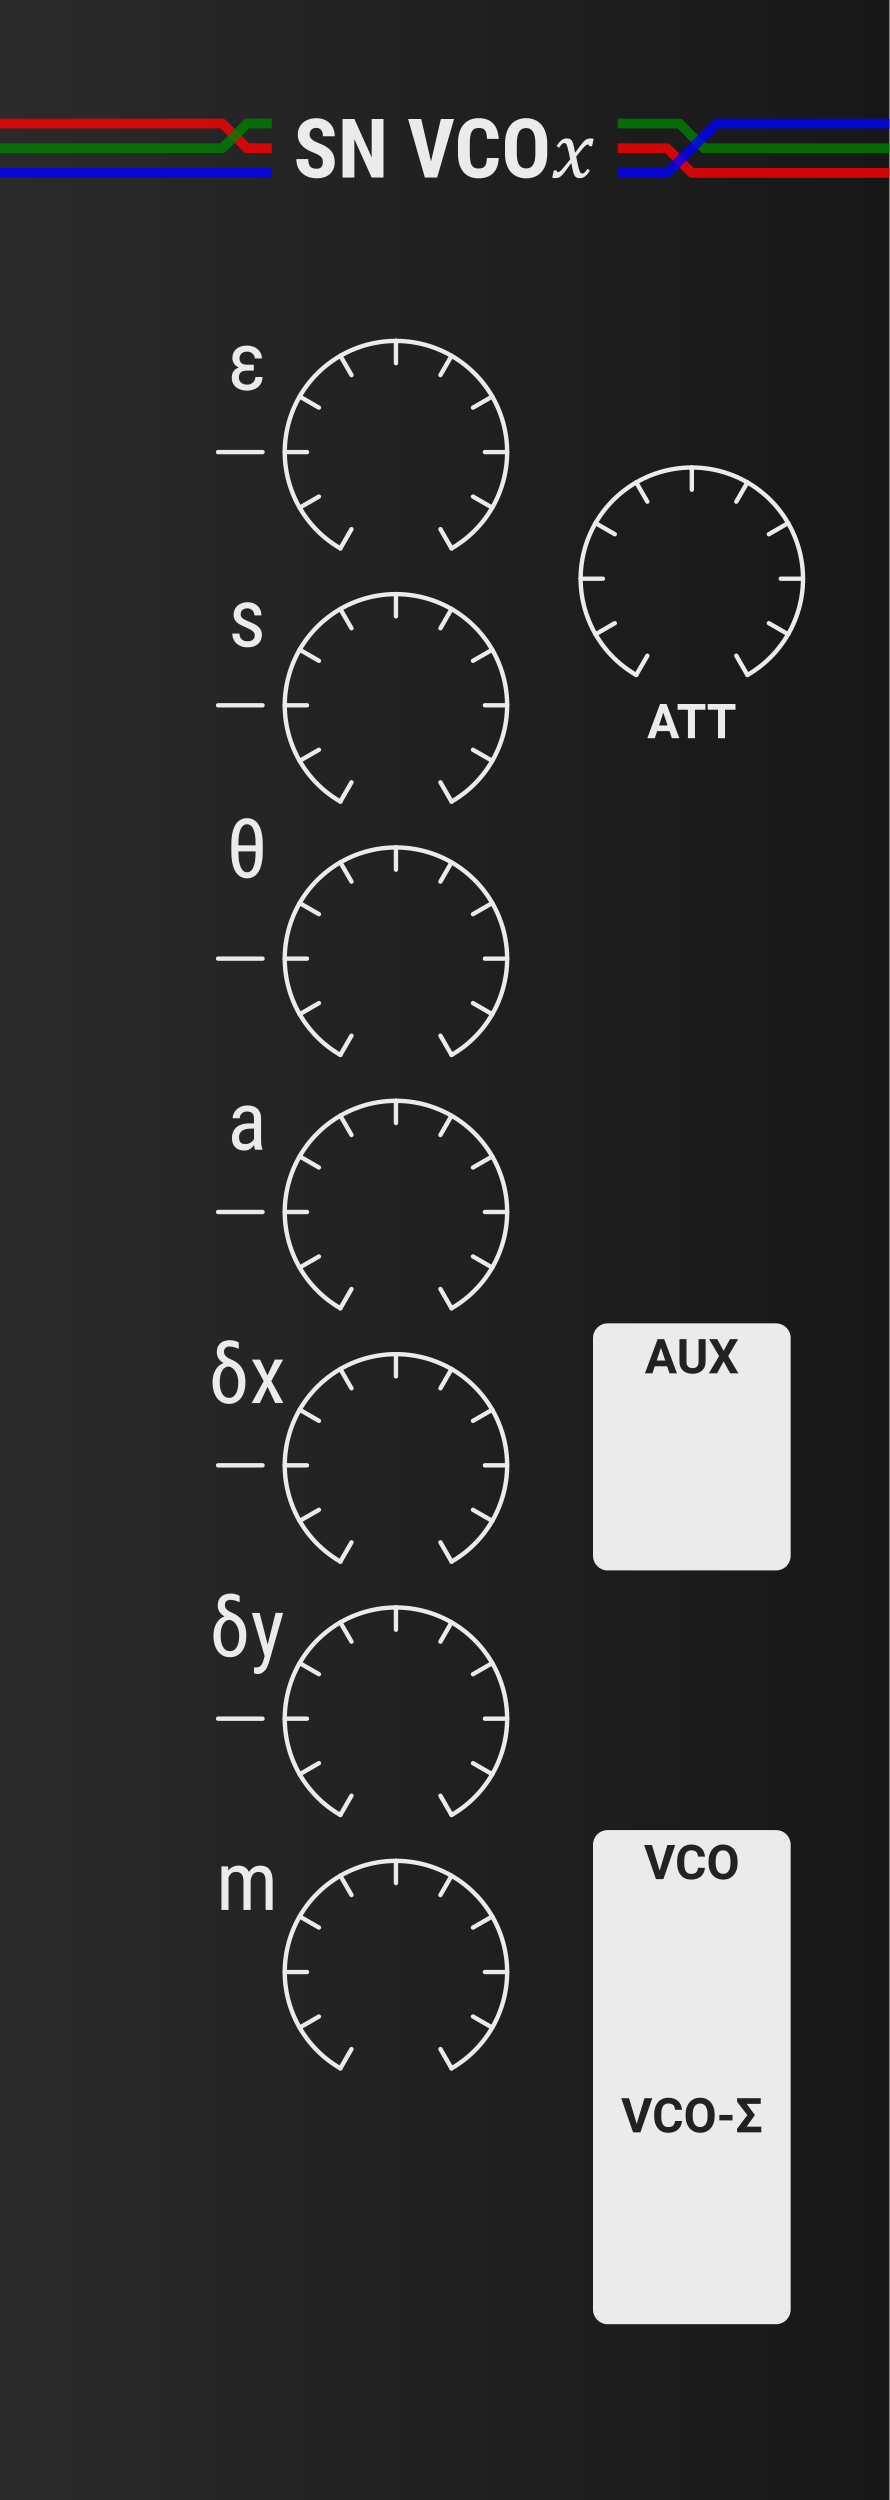
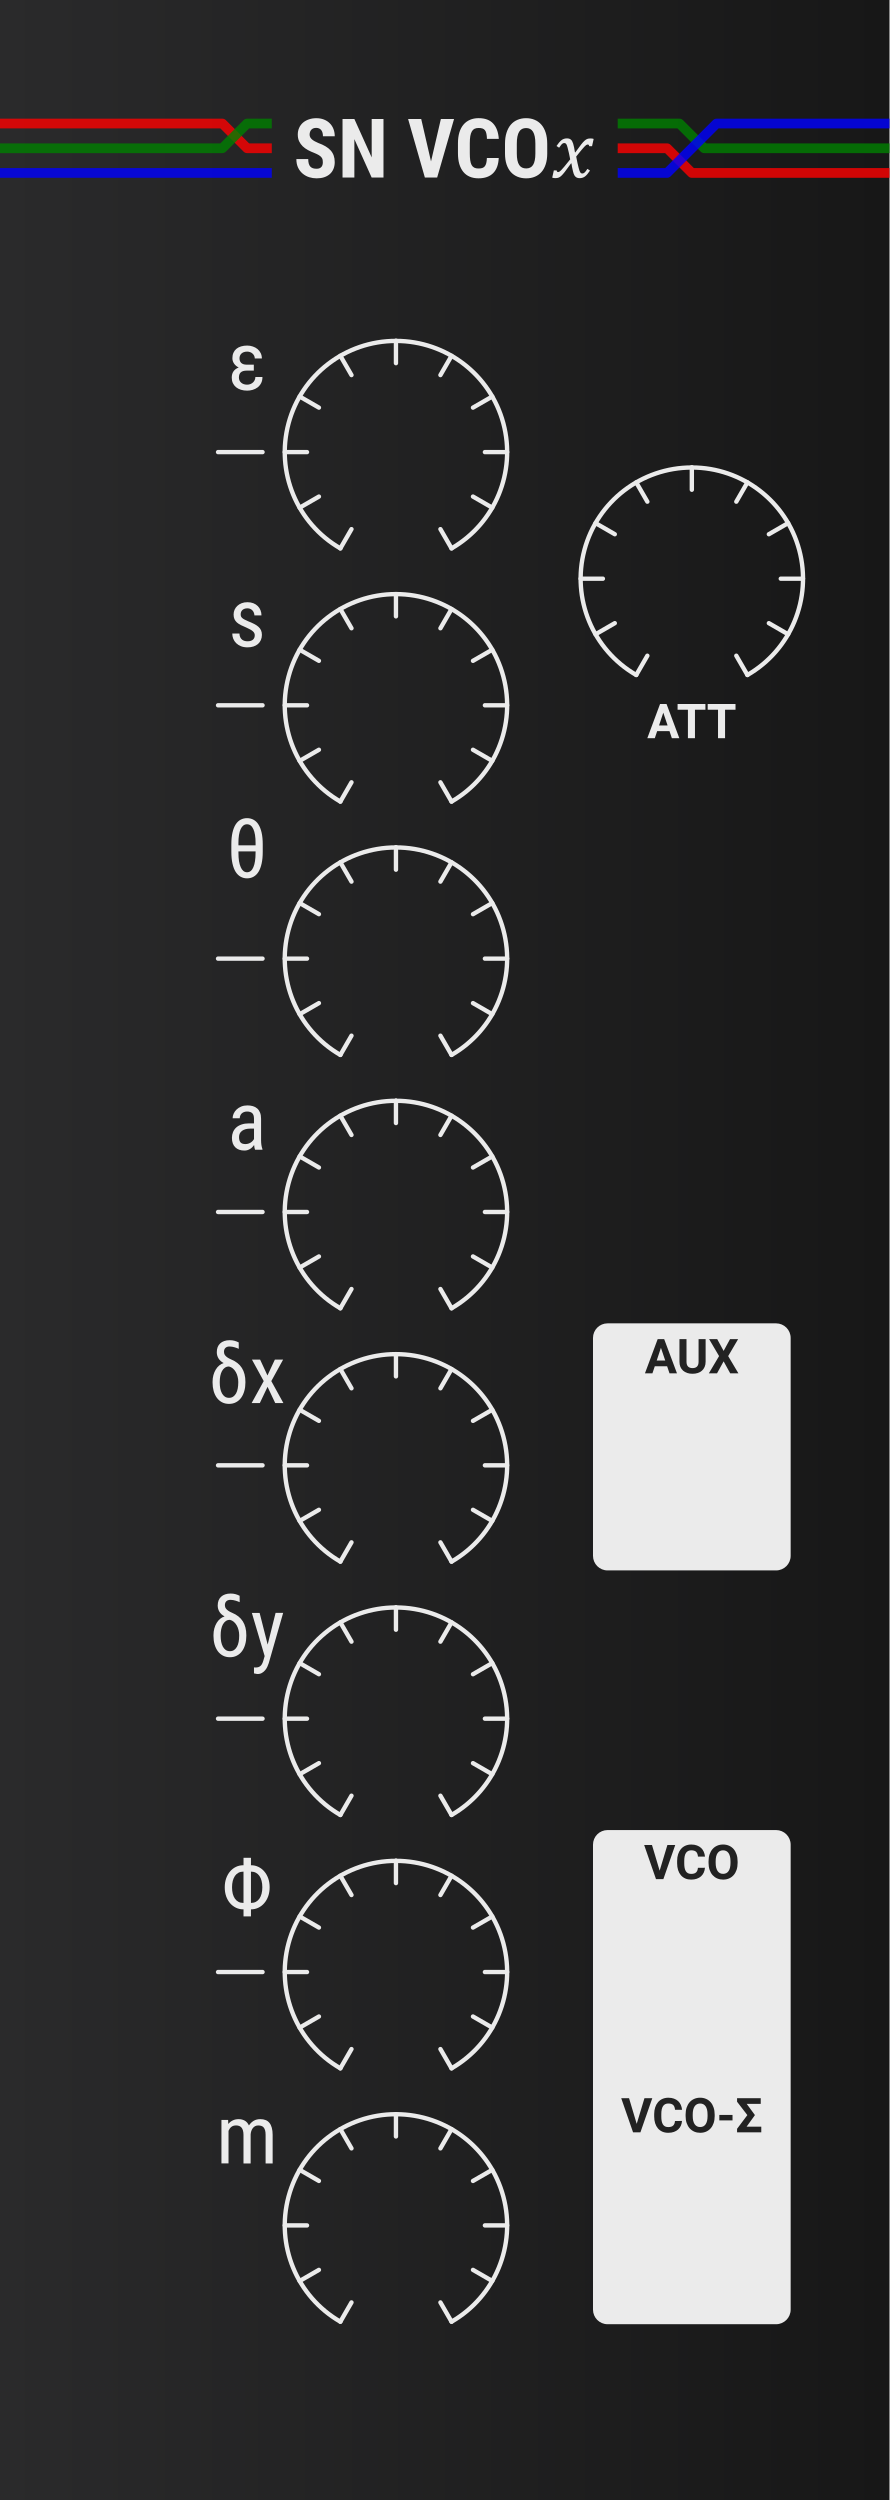
<svg xmlns="http://www.w3.org/2000/svg" version="1.1" width="45.72mm" height="128.5mm" viewBox="0 0 45.72 128.5">
  <defs>
    <linearGradient id="background">
      <stop offset="0%" stop-color="#2a2a2b" />
      <stop offset="100%" stop-color="#171717" />
    </linearGradient>
  </defs>
  <g />
  <g>
    <rect x="0" y="0" width="45.72" height="128.5" fill="url(#background)" />
  </g>
  <g transform="translate(22.86,7.62)">
    <path fill="#ebebeb" stroke="none" d="m -6.268,0.715 q 0,-0.079 -0.014,-0.141 Q -6.297,0.513 -6.345,0.459 -6.39,0.403 -6.477,0.351 -6.562,0.3 -6.704,0.242 -6.874,0.178 -7.029,0.095 -7.182,0.012 -7.3,-0.099 q -0.116,-0.114 -0.186,-0.26 -0.068,-0.149 -0.068,-0.345 0,-0.188 0.07,-0.343 0.07,-0.157 0.196,-0.267 0.128,-0.11 0.302,-0.169 0.176,-0.062 0.387,-0.062 0.217,0 0.391,0.07 0.176,0.068 0.298,0.192 0.124,0.122 0.19,0.294 0.066,0.169 0.066,0.374 h -0.606 q 0,-0.095 -0.021,-0.174 -0.019,-0.081 -0.062,-0.136 -0.041,-0.058 -0.107,-0.089 -0.066,-0.033 -0.159,-0.033 -0.087,0 -0.151,0.027 -0.062,0.027 -0.103,0.074 -0.041,0.045 -0.062,0.11 -0.021,0.064 -0.021,0.136 0,0.074 0.031,0.134 0.033,0.06 0.091,0.112 0.06,0.052 0.143,0.097 0.085,0.045 0.186,0.089 0.211,0.076 0.368,0.169 0.157,0.093 0.263,0.211 0.105,0.118 0.157,0.267 0.052,0.147 0.052,0.333 0,0.198 -0.066,0.353 -0.064,0.155 -0.186,0.263 -0.12,0.105 -0.291,0.163 -0.172,0.056 -0.387,0.056 -0.194,0 -0.382,-0.058 -0.186,-0.06 -0.333,-0.182 -0.147,-0.122 -0.238,-0.308 -0.089,-0.186 -0.089,-0.442 h 0.61 q 0,0.136 0.027,0.232 0.027,0.095 0.081,0.155 0.056,0.058 0.136,0.085 0.081,0.025 0.188,0.025 0.087,0 0.147,-0.025 0.062,-0.027 0.099,-0.07 0.039,-0.045 0.056,-0.107 0.017,-0.062 0.017,-0.134 z M -3.149,1.505 H -3.757 L -4.646,-0.469 V 1.505 h -0.608 v -3.01 h 0.608 l 0.891,1.976 V -1.505 h 0.606 z M -0.706,0.678 -0.199,-1.505 H 0.479 L -0.39,1.505 H -1.022 L -1.884,-1.505 h 0.674 z M 2.775,0.502 Q 2.752,1.017 2.486,1.282 2.219,1.546 1.733,1.546 q -0.25,0 -0.446,-0.083 Q 1.09,1.381 0.956,1.217 0.822,1.054 0.749,0.814 0.679,0.573 0.679,0.258 v -0.513 q 0,-0.314 0.072,-0.556 0.074,-0.242 0.213,-0.405 0.138,-0.163 0.335,-0.246 0.196,-0.085 0.442,-0.085 0.492,0 0.746,0.275 0.256,0.275 0.291,0.79 H 2.169 Q 2.165,-0.643 2.14,-0.75 2.118,-0.86 2.068,-0.924 2.018,-0.988 1.938,-1.015 1.859,-1.042 1.741,-1.042 q -0.122,0 -0.209,0.041 -0.085,0.041 -0.138,0.134 -0.054,0.091 -0.081,0.242 -0.025,0.149 -0.025,0.366 v 0.517 q 0,0.211 0.021,0.36 0.021,0.149 0.072,0.244 0.052,0.093 0.136,0.136 0.085,0.043 0.215,0.043 0.112,0 0.19,-0.023 0.081,-0.025 0.132,-0.085 0.052,-0.06 0.079,-0.165 0.027,-0.105 0.033,-0.267 z m 2.493,-0.232 q 0,0.316 -0.079,0.556 Q 5.111,1.067 4.968,1.226 4.828,1.385 4.627,1.466 q -0.198,0.081 -0.44,0.081 -0.242,0 -0.442,-0.081 Q 3.544,1.385 3.399,1.226 3.257,1.067 3.176,0.827 3.097,0.587 3.097,0.271 V -0.229 q 0,-0.325 0.079,-0.571 0.079,-0.248 0.221,-0.413 0.143,-0.165 0.343,-0.248 0.201,-0.085 0.442,-0.085 0.242,0 0.44,0.085 0.201,0.083 0.343,0.248 0.145,0.165 0.223,0.413 0.079,0.246 0.079,0.571 z M 4.658,-0.234 q 0,-0.215 -0.031,-0.366 -0.031,-0.153 -0.091,-0.25 -0.06,-0.097 -0.149,-0.143 -0.089,-0.045 -0.205,-0.045 -0.118,0 -0.207,0.045 -0.089,0.045 -0.149,0.143 -0.06,0.097 -0.091,0.25 -0.031,0.151 -0.031,0.366 v 0.504 q 0,0.205 0.031,0.351 0.031,0.145 0.091,0.238 0.062,0.093 0.151,0.136 0.091,0.043 0.209,0.043 0.116,0 0.203,-0.043 0.089,-0.043 0.149,-0.136 0.06,-0.093 0.089,-0.238 Q 4.658,0.475 4.658,0.271 Z M 6.448,0.571 Q 6.417,0.407 6.384,0.256 6.351,0.105 6.316,-0.025 q -0.035,-0.13 -0.058,-0.169 -0.023,-0.041 -0.05,-0.056 -0.025,-0.017 -0.064,-0.017 -0.043,0 -0.079,0.021 -0.035,0.019 -0.076,0.068 -0.041,0.048 -0.11,0.151 L 5.745,-0.116 q 0.13,-0.196 0.25,-0.294 0.12,-0.097 0.283,-0.097 0.064,0 0.112,0.014 0.05,0.014 0.087,0.045 0.037,0.029 0.066,0.076 0.029,0.048 0.056,0.13 0.027,0.081 0.05,0.203 0.025,0.12 0.043,0.25 h 0.021 q 0.198,-0.279 0.3,-0.407 0.103,-0.13 0.174,-0.192 0.07,-0.064 0.134,-0.089 0.066,-0.027 0.174,-0.027 0.097,0 0.159,0.025 l -0.083,0.374 H 7.426 q -0.012,-0.087 -0.072,-0.087 -0.019,0 -0.039,0.006 -0.021,0.006 -0.052,0.027 -0.029,0.021 -0.087,0.081 -0.058,0.06 -0.13,0.147 -0.072,0.087 -0.149,0.182 L 6.756,0.428 q 0.037,0.198 0.07,0.343 0.033,0.145 0.058,0.242 0.027,0.095 0.045,0.151 0.021,0.056 0.043,0.085 0.023,0.027 0.045,0.039 0.025,0.01 0.056,0.01 0.056,0 0.107,-0.043 0.054,-0.043 0.153,-0.196 l 0.134,0.089 Q 7.325,1.362 7.207,1.451 q -0.116,0.087 -0.277,0.087 -0.089,0 -0.151,-0.033 Q 6.717,1.474 6.671,1.404 6.626,1.333 6.591,1.184 6.527,0.92 6.512,0.779 H 6.492 Q 6.272,1.087 6.165,1.222 6.06,1.356 5.989,1.42 q -0.068,0.064 -0.134,0.089 -0.064,0.027 -0.172,0.027 -0.097,0 -0.159,-0.025 L 5.607,1.137 h 0.145 q 0.012,0.087 0.072,0.087 0.029,0 0.06,-0.014 Q 5.917,1.193 5.977,1.135 6.037,1.075 6.142,0.949 6.248,0.823 6.448,0.571 Z" />
  </g>
  <g fill="none" stroke="#ebebeb" stroke-linecap="round" stroke-linejoin="round" stroke-width="1">
    <g transform="translate(20.352,23.238) scale(0.225,0.225)">
      <line x1="-10.160" y1="17.598" x2="-12.700" y2="21.997" />
      <line x1="-17.598" y1="10.160" x2="-21.997" y2="12.700" />
      <line x1="-20.32" y1="0.000" x2="-25.4" y2="0.000" />
      <line x1="-17.598" y1="-10.16" x2="-21.997" y2="-12.7" />
      <line x1="-10.16" y1="-17.598" x2="-12.7" y2="-21.997" />
      <line x1="0.000" y1="-20.32" x2="0.000" y2="-25.4" />
      <line x1="10.160" y1="-17.598" x2="12.7" y2="-21.997" />
      <line x1="17.598" y1="-10.160" x2="21.997" y2="-12.7" />
      <line x1="20.32" y1="0.000" x2="25.4" y2="0.000" />
      <line x1="17.598" y1="10.16" x2="21.997" y2="12.7" />
      <line x1="10.16" y1="17.598" x2="12.7" y2="21.997" />
      <g>
        <path d="M0.000,-25.4 a25.4,25.4,0,0,0,-12.7,47.397" />
        <path d="M0.000,-25.4 a25.4,25.4,0,0,1,12.7,47.397" />
        <circle cx="0.000" cy="0.000" r="25.4" opacity="0.5" stroke="none" />
      </g>
      <line x1="-30.48" y1="0.000" x2="-40.64" y2="0.000" />
    </g>
    <g transform="translate(20.352,36.252) scale(0.225,0.225)">
      <line x1="-10.160" y1="17.598" x2="-12.700" y2="21.997" />
      <line x1="-17.598" y1="10.160" x2="-21.997" y2="12.700" />
      <line x1="-20.32" y1="0.000" x2="-25.4" y2="0.000" />
      <line x1="-17.598" y1="-10.16" x2="-21.997" y2="-12.7" />
      <line x1="-10.16" y1="-17.598" x2="-12.7" y2="-21.997" />
      <line x1="0.000" y1="-20.32" x2="0.000" y2="-25.4" />
      <line x1="10.160" y1="-17.598" x2="12.7" y2="-21.997" />
      <line x1="17.598" y1="-10.160" x2="21.997" y2="-12.7" />
      <line x1="20.32" y1="0.000" x2="25.4" y2="0.000" />
      <line x1="17.598" y1="10.16" x2="21.997" y2="12.7" />
      <line x1="10.16" y1="17.598" x2="12.7" y2="21.997" />
      <g>
        <path d="M0.000,-25.4 a25.4,25.4,0,0,0,-12.7,47.397" />
        <path d="M0.000,-25.4 a25.4,25.4,0,0,1,12.7,47.397" />
        <circle cx="0.000" cy="0.000" r="25.4" opacity="0.5" stroke="none" />
      </g>
      <line x1="-30.48" y1="0.000" x2="-40.64" y2="0.000" />
    </g>
    <g transform="translate(20.352,49.274) scale(0.225,0.225)">
      <line x1="-10.160" y1="17.598" x2="-12.700" y2="21.997" />
      <line x1="-17.598" y1="10.160" x2="-21.997" y2="12.700" />
      <line x1="-20.32" y1="0.000" x2="-25.4" y2="0.000" />
      <line x1="-17.598" y1="-10.16" x2="-21.997" y2="-12.7" />
      <line x1="-10.16" y1="-17.598" x2="-12.7" y2="-21.997" />
      <line x1="0.000" y1="-20.32" x2="0.000" y2="-25.4" />
      <line x1="10.160" y1="-17.598" x2="12.7" y2="-21.997" />
      <line x1="17.598" y1="-10.160" x2="21.997" y2="-12.7" />
      <line x1="20.32" y1="0.000" x2="25.4" y2="0.000" />
      <line x1="17.598" y1="10.16" x2="21.997" y2="12.7" />
      <line x1="10.16" y1="17.598" x2="12.7" y2="21.997" />
      <g>
        <path d="M0.000,-25.4 a25.4,25.4,0,0,0,-12.7,47.397" />
        <path d="M0.000,-25.4 a25.4,25.4,0,0,1,12.7,47.397" />
        <circle cx="0.000" cy="0.000" r="25.4" opacity="0.5" stroke="none" />
      </g>
      <line x1="-30.48" y1="0.000" x2="-40.64" y2="0.000" />
    </g>
    <g transform="translate(20.352,62.296) scale(0.225,0.225)">
      <line x1="-10.160" y1="17.598" x2="-12.700" y2="21.997" />
      <line x1="-17.598" y1="10.160" x2="-21.997" y2="12.700" />
      <line x1="-20.32" y1="0.000" x2="-25.4" y2="0.000" />
      <line x1="-17.598" y1="-10.16" x2="-21.997" y2="-12.7" />
      <line x1="-10.16" y1="-17.598" x2="-12.7" y2="-21.997" />
      <line x1="0.000" y1="-20.32" x2="0.000" y2="-25.4" />
      <line x1="10.160" y1="-17.598" x2="12.7" y2="-21.997" />
      <line x1="17.598" y1="-10.160" x2="21.997" y2="-12.7" />
      <line x1="20.32" y1="0.000" x2="25.4" y2="0.000" />
      <line x1="17.598" y1="10.16" x2="21.997" y2="12.7" />
      <line x1="10.16" y1="17.598" x2="12.7" y2="21.997" />
      <g>
        <path d="M0.000,-25.4 a25.4,25.4,0,0,0,-12.7,47.397" />
        <path d="M0.000,-25.4 a25.4,25.4,0,0,1,12.7,47.397" />
        <circle cx="0.000" cy="0.000" r="25.4" opacity="0.5" stroke="none" />
      </g>
      <line x1="-30.48" y1="0.000" x2="-40.64" y2="0.000" />
    </g>
    <g transform="translate(20.352,75.318) scale(0.225,0.225)">
      <line x1="-10.160" y1="17.598" x2="-12.700" y2="21.997" />
      <line x1="-17.598" y1="10.160" x2="-21.997" y2="12.700" />
      <line x1="-20.32" y1="0.000" x2="-25.4" y2="0.000" />
      <line x1="-17.598" y1="-10.16" x2="-21.997" y2="-12.7" />
      <line x1="-10.16" y1="-17.598" x2="-12.7" y2="-21.997" />
      <line x1="0.000" y1="-20.32" x2="0.000" y2="-25.4" />
      <line x1="10.160" y1="-17.598" x2="12.7" y2="-21.997" />
      <line x1="17.598" y1="-10.160" x2="21.997" y2="-12.7" />
      <line x1="20.32" y1="0.000" x2="25.4" y2="0.000" />
      <line x1="17.598" y1="10.16" x2="21.997" y2="12.7" />
      <line x1="10.16" y1="17.598" x2="12.7" y2="21.997" />
      <g>
        <path d="M0.000,-25.4 a25.4,25.4,0,0,0,-12.7,47.397" />
        <path d="M0.000,-25.4 a25.4,25.4,0,0,1,12.7,47.397" />
        <circle cx="0.000" cy="0.000" r="25.4" opacity="0.5" stroke="none" />
      </g>
      <line x1="-30.48" y1="0.000" x2="-40.64" y2="0.000" />
    </g>
    <g transform="translate(20.352,88.34) scale(0.225,0.225)">
      <line x1="-10.160" y1="17.598" x2="-12.700" y2="21.997" />
      <line x1="-17.598" y1="10.160" x2="-21.997" y2="12.700" />
      <line x1="-20.32" y1="0.000" x2="-25.4" y2="0.000" />
      <line x1="-17.598" y1="-10.16" x2="-21.997" y2="-12.7" />
      <line x1="-10.16" y1="-17.598" x2="-12.7" y2="-21.997" />
      <line x1="0.000" y1="-20.32" x2="0.000" y2="-25.4" />
      <line x1="10.160" y1="-17.598" x2="12.7" y2="-21.997" />
      <line x1="17.598" y1="-10.160" x2="21.997" y2="-12.7" />
      <line x1="20.32" y1="0.000" x2="25.4" y2="0.000" />
      <line x1="17.598" y1="10.16" x2="21.997" y2="12.7" />
      <line x1="10.16" y1="17.598" x2="12.7" y2="21.997" />
      <g>
        <path d="M0.000,-25.4 a25.4,25.4,0,0,0,-12.7,47.397" />
        <path d="M0.000,-25.4 a25.4,25.4,0,0,1,12.7,47.397" />
        <circle cx="0.000" cy="0.000" r="25.4" opacity="0.5" stroke="none" />
      </g>
      <line x1="-30.48" y1="0.000" x2="-40.64" y2="0.000" />
    </g>
    <g transform="translate(20.352,101.363) scale(0.225,0.225)">
      <line x1="-10.160" y1="17.598" x2="-12.700" y2="21.997" />
      <line x1="-17.598" y1="10.160" x2="-21.997" y2="12.700" />
      <line x1="-20.32" y1="0.000" x2="-25.4" y2="0.000" />
      <line x1="-17.598" y1="-10.16" x2="-21.997" y2="-12.7" />
      <line x1="-10.16" y1="-17.598" x2="-12.7" y2="-21.997" />
      <line x1="0.000" y1="-20.32" x2="0.000" y2="-25.4" />
      <line x1="10.160" y1="-17.598" x2="12.7" y2="-21.997" />
      <line x1="17.598" y1="-10.160" x2="21.997" y2="-12.7" />
      <line x1="20.32" y1="0.000" x2="25.4" y2="0.000" />
      <line x1="17.598" y1="10.16" x2="21.997" y2="12.7" />
      <line x1="10.16" y1="17.598" x2="12.7" y2="21.997" />
      <g>
        <path d="M0.000,-25.4 a25.4,25.4,0,0,0,-12.7,47.397" />
        <path d="M0.000,-25.4 a25.4,25.4,0,0,1,12.7,47.397" />
        <circle cx="0.000" cy="0.000" r="25.4" opacity="0.5" stroke="none" />
      </g>
+       <line x1="-30.48" y1="0.000" x2="-40.64" y2="0.000" />
+     </g>
+     <g transform="translate(20.352,114.386) scale(0.225,0.225)">
+       <line x1="-10.160" y1="17.598" x2="-12.700" y2="21.997" />
+       <line x1="-17.598" y1="10.160" x2="-21.997" y2="12.700" />
+       <line x1="-20.32" y1="0.000" x2="-25.4" y2="0.000" />
+       <line x1="-17.598" y1="-10.16" x2="-21.997" y2="-12.7" />
+       <line x1="-10.16" y1="-17.598" x2="-12.7" y2="-21.997" />
+       <line x1="0.000" y1="-20.32" x2="0.000" y2="-25.4" />
+       <line x1="10.160" y1="-17.598" x2="12.7" y2="-21.997" />
+       <line x1="17.598" y1="-10.160" x2="21.997" y2="-12.7" />
+       <line x1="20.32" y1="0.000" x2="25.4" y2="0.000" />
+       <line x1="17.598" y1="10.16" x2="21.997" y2="12.7" />
+       <line x1="10.16" y1="17.598" x2="12.7" y2="21.997" />
+       <g>
+         <path d="M0.000,-25.4 a25.4,25.4,0,0,0,-12.7,47.397" />
+         <path d="M0.000,-25.4 a25.4,25.4,0,0,1,12.7,47.397" />
+         <circle cx="0.000" cy="0.000" r="25.4" opacity="0.5" stroke="none" />
+       </g>
    </g>
    <g transform="translate(35.56,29.745) scale(0.225,0.225)">
      <line x1="-10.160" y1="17.598" x2="-12.700" y2="21.997" />
      <line x1="-17.598" y1="10.160" x2="-21.997" y2="12.700" />
      <line x1="-20.32" y1="0.000" x2="-25.4" y2="0.000" />
      <line x1="-17.598" y1="-10.16" x2="-21.997" y2="-12.7" />
      <line x1="-10.16" y1="-17.598" x2="-12.7" y2="-21.997" />
      <line x1="0.000" y1="-20.32" x2="0.000" y2="-25.4" />
      <line x1="10.160" y1="-17.598" x2="12.7" y2="-21.997" />
      <line x1="17.598" y1="-10.160" x2="21.997" y2="-12.7" />
      <line x1="20.32" y1="0.000" x2="25.4" y2="0.000" />
      <line x1="17.598" y1="10.16" x2="21.997" y2="12.7" />
      <line x1="10.16" y1="17.598" x2="12.7" y2="21.997" />
      <g>
        <path d="M0.000,-25.4 a25.4,25.4,0,0,0,-12.7,47.397" />
        <path d="M0.000,-25.4 a25.4,25.4,0,0,1,12.7,47.397" />
        <circle cx="0.000" cy="0.000" r="25.4" opacity="0.5" stroke="none" />
      </g>
    </g>
  </g>
  <g fill="#ebebeb" />
  <g>
    <g fill="#ebebeb">
      <g transform="translate(35.56,88.34)">
        <rect x="-5.08" y="-20.32" width="10.16" height="12.7" rx="0.75" />
      </g>
      <g transform="translate(35.56,114.385)">
        <rect x="-5.08" y="-20.32" width="10.16" height="25.4" rx="0.75" />
      </g>
    </g>
    <g fill="#222222">
      <g transform="translate(12.7,48.52)">
        <path d="M 21.59,21.706 H 20.956 L 20.835,22.068 H 20.451 L 21.104,20.312 h 0.335 l 0.657,1.756 H 21.712 Z M 21.054,21.413 h 0.439 l -0.221,-0.657 z m 2.515,-1.101 v 1.159 q 0,0.152 -0.051,0.269 -0.051,0.116 -0.14,0.194 -0.089,0.078 -0.213,0.118 -0.123,0.04 -0.269,0.04 -0.147,0 -0.271,-0.04 -0.123,-0.04 -0.212,-0.118 -0.089,-0.078 -0.14,-0.194 -0.049,-0.117 -0.049,-0.269 V 20.312 h 0.362 v 1.159 q 0,0.172 0.082,0.252 0.083,0.078 0.229,0.078 0.147,0 0.228,-0.078 0.082,-0.08 0.082,-0.252 V 20.312 Z m 0.925,0.605 0.329,-0.605 h 0.416 l -0.511,0.871 0.525,0.885 h -0.421 l -0.338,-0.615 -0.338,0.615 H 23.735 l 0.525,-0.885 -0.511,-0.871 h 0.416 z" />
      </g>
      <g transform="translate(12.7,74.52)">
        <path d="m 21.206,21.633 0.398,-1.32 h 0.403 l -0.611,1.756 h -0.377 l -0.609,-1.756 h 0.402 z m 2.328,-0.15 q -0.01,0.134 -0.06,0.246 -0.051,0.112 -0.14,0.193 -0.089,0.08 -0.217,0.125 -0.127,0.045 -0.289,0.045 -0.169,0 -0.304,-0.058 -0.134,-0.059 -0.228,-0.169 -0.093,-0.11 -0.143,-0.265 -0.049,-0.157 -0.049,-0.351 V 21.134 q 0,-0.194 0.052,-0.351 0.052,-0.157 0.146,-0.266 0.095,-0.11 0.23,-0.169 0.135,-0.059 0.301,-0.059 0.164,0 0.289,0.047 0.127,0.046 0.215,0.129 0.088,0.082 0.137,0.197 0.049,0.113 0.063,0.247 H 23.175 q -0.006,-0.078 -0.028,-0.139 -0.021,-0.06 -0.06,-0.101 -0.04,-0.041 -0.102,-0.061 -0.063,-0.022 -0.152,-0.022 -0.183,0 -0.274,0.134 -0.089,0.133 -0.089,0.412 v 0.118 q 0,0.136 0.019,0.239 0.021,0.102 0.063,0.171 0.043,0.069 0.111,0.104 0.069,0.034 0.165,0.034 0.086,0 0.147,-0.019 0.063,-0.019 0.104,-0.058 0.042,-0.04 0.065,-0.099 0.023,-0.059 0.029,-0.137 z m 1.68,-0.253 q 0,0.201 -0.054,0.362 -0.054,0.159 -0.153,0.27 -0.098,0.111 -0.235,0.171 -0.137,0.059 -0.303,0.059 -0.165,0 -0.303,-0.059 -0.137,-0.06 -0.238,-0.171 -0.099,-0.111 -0.154,-0.27 -0.055,-0.16 -0.055,-0.362 v -0.077 q 0,-0.2 0.054,-0.361 0.055,-0.16 0.154,-0.273 0.099,-0.112 0.236,-0.171 0.137,-0.06 0.303,-0.06 0.165,0 0.303,0.06 0.137,0.059 0.236,0.171 0.099,0.112 0.153,0.273 0.055,0.16 0.055,0.361 z m -0.367,-0.08 q 0,-0.276 -0.099,-0.42 -0.099,-0.143 -0.282,-0.143 -0.183,0 -0.282,0.143 -0.099,0.143 -0.099,0.42 v 0.08 q 0,0.137 0.025,0.244 0.027,0.105 0.075,0.177 0.049,0.071 0.121,0.109 0.071,0.036 0.163,0.036 0.183,0 0.281,-0.145 0.098,-0.145 0.098,-0.421 z" />
      </g>
      <g transform="translate(12.7,87.534)">
        <path d="m 20.027,21.633 0.398,-1.32 h 0.403 l -0.611,1.756 h -0.377 l -0.609,-1.756 h 0.402 z m 2.328,-0.15 q -0.01,0.134 -0.06,0.246 -0.051,0.112 -0.14,0.193 -0.089,0.08 -0.217,0.125 -0.127,0.045 -0.289,0.045 -0.169,0 -0.304,-0.058 -0.134,-0.059 -0.228,-0.169 -0.093,-0.11 -0.143,-0.265 -0.049,-0.157 -0.049,-0.351 V 21.134 q 0,-0.194 0.052,-0.351 0.052,-0.157 0.146,-0.266 0.095,-0.11 0.23,-0.169 0.135,-0.059 0.301,-0.059 0.164,0 0.289,0.047 0.127,0.046 0.215,0.129 0.088,0.082 0.137,0.197 0.049,0.113 0.063,0.247 h -0.362 q -0.006,-0.078 -0.028,-0.139 -0.021,-0.06 -0.06,-0.101 -0.04,-0.041 -0.102,-0.061 -0.063,-0.022 -0.152,-0.022 -0.183,0 -0.274,0.134 -0.089,0.133 -0.089,0.412 v 0.118 q 0,0.136 0.019,0.239 0.021,0.102 0.063,0.171 0.043,0.069 0.111,0.104 0.069,0.034 0.165,0.034 0.086,0 0.147,-0.019 0.063,-0.019 0.104,-0.058 0.042,-0.04 0.065,-0.099 0.023,-0.059 0.029,-0.137 z m 1.68,-0.253 q 0,0.201 -0.054,0.362 -0.054,0.159 -0.153,0.27 -0.098,0.111 -0.235,0.171 -0.137,0.059 -0.303,0.059 -0.165,0 -0.303,-0.059 -0.137,-0.06 -0.238,-0.171 -0.099,-0.111 -0.154,-0.27 -0.055,-0.16 -0.055,-0.362 v -0.077 q 0,-0.2 0.054,-0.361 0.055,-0.16 0.154,-0.273 0.099,-0.112 0.236,-0.171 0.137,-0.06 0.303,-0.06 0.165,0 0.303,0.06 0.137,0.059 0.236,0.171 0.099,0.112 0.153,0.273 0.055,0.16 0.055,0.361 z m -0.367,-0.08 q 0,-0.276 -0.099,-0.42 -0.099,-0.143 -0.282,-0.143 -0.183,0 -0.282,0.143 -0.099,0.143 -0.099,0.42 v 0.08 q 0,0.137 0.025,0.244 0.027,0.105 0.075,0.177 0.049,0.071 0.121,0.109 0.071,0.036 0.163,0.036 0.183,0 0.281,-0.145 0.098,-0.145 0.098,-0.421 z m 1.284,0.306 h -0.679 v -0.281 h 0.679 z m 1.145,-0.265 -0.422,0.586 h 0.755 v 0.291 H 25.185 v -0.182 l 0.529,-0.704 -0.529,-0.687 v -0.182 h 1.217 v 0.293 h -0.72 l 0.416,0.568 z" />
      </g>
    </g>
  </g>
  <g fill="#ebebeb" stroke="none">
    <g transform="translate(-10.16,19.05)">
      <path d="m 22.837,0 q -0.198,0 -0.298,0.087 -0.099,0.085 -0.099,0.273 0,0.072 0.027,0.138 0.029,0.066 0.083,0.116 0.054,0.05 0.132,0.079 0.079,0.029 0.18,0.029 0.095,0 0.174,-0.033 0.079,-0.033 0.134,-0.087 0.056,-0.054 0.085,-0.124 0.031,-0.072 0.031,-0.151 h 0.364 q 0,0.184 -0.068,0.316 -0.068,0.132 -0.18,0.219 -0.112,0.085 -0.254,0.126 -0.141,0.041 -0.285,0.041 -0.172,0 -0.318,-0.045 -0.145,-0.045 -0.25,-0.13 -0.105,-0.087 -0.165,-0.211 -0.058,-0.124 -0.058,-0.283 0,-0.194 0.091,-0.325 0.093,-0.13 0.267,-0.196 -0.153,-0.074 -0.24,-0.201 -0.085,-0.126 -0.085,-0.277 0,-0.157 0.054,-0.279 0.054,-0.122 0.153,-0.203 0.099,-0.083 0.24,-0.124 0.141,-0.043 0.312,-0.043 0.155,0 0.291,0.048 0.138,0.045 0.242,0.132 0.103,0.085 0.163,0.209 0.06,0.122 0.06,0.275 h -0.364 q 0,-0.074 -0.031,-0.138 -0.029,-0.064 -0.083,-0.112 -0.052,-0.05 -0.124,-0.076 -0.072,-0.027 -0.155,-0.027 -0.101,0 -0.176,0.029 -0.074,0.029 -0.122,0.076 -0.048,0.048 -0.072,0.11 -0.023,0.06 -0.023,0.126 0,0.072 0.021,0.134 0.021,0.06 0.064,0.103 0.045,0.043 0.114,0.068 0.07,0.025 0.169,0.025 h 0.368 v 0.306 z" />
    </g>
    <g transform="translate(-10.16,32.244)">
      <path d="m 23.256,0.415 q 0,-0.062 -0.023,-0.112 -0.023,-0.052 -0.074,-0.097 -0.052,-0.048 -0.134,-0.093 -0.081,-0.045 -0.201,-0.099 -0.155,-0.064 -0.279,-0.126 -0.122,-0.062 -0.207,-0.136 -0.083,-0.076 -0.128,-0.174 -0.043,-0.099 -0.043,-0.234 0,-0.132 0.05,-0.248 0.052,-0.116 0.145,-0.201 0.093,-0.087 0.223,-0.136 0.13,-0.05 0.291,-0.05 0.169,0 0.304,0.052 0.134,0.052 0.227,0.145 0.093,0.091 0.143,0.215 0.05,0.124 0.05,0.267 h -0.364 q 0,-0.068 -0.025,-0.132 -0.023,-0.066 -0.07,-0.118 -0.045,-0.052 -0.112,-0.083 -0.066,-0.031 -0.153,-0.031 -0.093,0 -0.159,0.027 -0.064,0.025 -0.105,0.068 -0.041,0.041 -0.062,0.097 -0.019,0.056 -0.019,0.116 0,0.062 0.017,0.107 0.019,0.043 0.062,0.083 0.043,0.039 0.118,0.079 0.076,0.039 0.194,0.091 0.169,0.066 0.3,0.134 0.132,0.066 0.221,0.147 0.089,0.079 0.134,0.18 0.045,0.101 0.045,0.236 0,0.147 -0.054,0.267 -0.052,0.118 -0.149,0.203 -0.097,0.083 -0.234,0.128 -0.136,0.043 -0.302,0.043 -0.19,0 -0.337,-0.058 -0.147,-0.06 -0.246,-0.157 -0.099,-0.099 -0.151,-0.227 -0.05,-0.128 -0.05,-0.267 h 0.368 q 0.004,0.118 0.043,0.194 0.039,0.076 0.097,0.122 0.06,0.045 0.132,0.064 0.072,0.017 0.143,0.017 0.182,0 0.277,-0.081 0.095,-0.083 0.095,-0.221 z" />
    </g>
    <g transform="translate(-10.16,23.037)">
      <path d="m 23.665,20.745 q 0,0.349 -0.058,0.606 -0.056,0.256 -0.161,0.426 -0.105,0.167 -0.254,0.25 -0.149,0.083 -0.333,0.083 -0.182,0 -0.331,-0.083 -0.149,-0.083 -0.256,-0.25 -0.105,-0.169 -0.163,-0.426 -0.058,-0.256 -0.058,-0.606 V 20.363 q 0,-0.347 0.058,-0.602 0.058,-0.254 0.163,-0.42 0.105,-0.165 0.254,-0.244 0.149,-0.081 0.331,-0.081 0.184,0 0.333,0.081 0.149,0.079 0.254,0.244 0.105,0.165 0.163,0.42 0.058,0.254 0.058,0.602 z m -1.249,-0.333 h 0.881 v -0.114 q 0,-0.469 -0.114,-0.717 -0.112,-0.25 -0.327,-0.25 -0.213,0 -0.327,0.25 -0.114,0.248 -0.114,0.717 z m 0.881,0.314 h -0.881 v 0.081 q 0,0.234 0.029,0.418 0.031,0.182 0.087,0.31 0.056,0.128 0.138,0.196 0.083,0.066 0.188,0.066 0.107,0 0.19,-0.066 0.083,-0.068 0.136,-0.196 0.056,-0.128 0.083,-0.31 0.029,-0.184 0.029,-0.418 z" />
    </g>
    <g transform="translate(-10.16,58.108)">
      <path d="m 23.27,0.988 q -0.019,-0.041 -0.031,-0.105 -0.01,-0.066 -0.017,-0.138 -0.039,0.058 -0.091,0.11 -0.05,0.052 -0.114,0.091 -0.062,0.039 -0.136,0.062 -0.072,0.023 -0.155,0.023 -0.147,0 -0.267,-0.041 -0.118,-0.041 -0.203,-0.124 -0.085,-0.083 -0.13,-0.203 -0.045,-0.122 -0.045,-0.283 0,-0.161 0.056,-0.298 0.056,-0.136 0.165,-0.236 0.11,-0.099 0.275,-0.155 0.165,-0.058 0.384,-0.058 h 0.254 v -0.238 q 0,-0.201 -0.089,-0.285 -0.089,-0.085 -0.271,-0.085 -0.089,0 -0.159,0.029 -0.068,0.027 -0.116,0.074 -0.048,0.048 -0.072,0.112 -0.025,0.062 -0.025,0.132 h -0.366 q 0,-0.12 0.052,-0.238 0.054,-0.12 0.151,-0.213 0.099,-0.095 0.24,-0.153 0.141,-0.058 0.314,-0.058 0.155,0 0.283,0.037 0.13,0.037 0.223,0.12 0.095,0.083 0.147,0.213 0.052,0.13 0.052,0.318 v 1.102 q 0,0.056 0.004,0.118 0.004,0.062 0.012,0.122 0.01,0.06 0.023,0.116 0.014,0.054 0.031,0.099 v 0.033 z m -0.488,-0.291 q 0.076,0 0.145,-0.023 0.068,-0.023 0.124,-0.058 0.056,-0.037 0.097,-0.083 0.043,-0.048 0.068,-0.097 v -0.533 h -0.192 q -0.132,0 -0.24,0.029 -0.105,0.029 -0.182,0.085 -0.074,0.054 -0.116,0.134 -0.039,0.081 -0.039,0.184 0,0.101 0.021,0.172 0.021,0.068 0.062,0.112 0.041,0.041 0.103,0.06 0.064,0.019 0.149,0.019 z" />
    </g>
    <g transform="translate(-10.16,71.13)">
      <path d="m 21.304,-1.635 q 0,-0.141 0.043,-0.252 0.045,-0.114 0.13,-0.192 0.087,-0.081 0.209,-0.122 0.124,-0.043 0.281,-0.043 0.136,0 0.24,0.029 0.105,0.027 0.223,0.085 l 0.002,0.331 q -0.035,-0.019 -0.089,-0.039 -0.054,-0.023 -0.118,-0.039 -0.062,-0.019 -0.13,-0.031 -0.068,-0.012 -0.136,-0.012 -0.136,0 -0.213,0.074 -0.074,0.074 -0.074,0.203 0,0.043 0.014,0.091 0.014,0.048 0.054,0.097 0.041,0.05 0.114,0.101 0.072,0.05 0.188,0.099 0.372,0.153 0.552,0.44 0.18,0.287 0.18,0.709 v 0.043 q 0,0.234 -0.058,0.434 -0.056,0.201 -0.163,0.347 -0.107,0.147 -0.265,0.229 -0.155,0.083 -0.356,0.083 -0.203,0 -0.36,-0.083 -0.157,-0.083 -0.265,-0.229 -0.107,-0.147 -0.165,-0.347 -0.056,-0.201 -0.056,-0.434 v -0.043 q 0,-0.184 0.043,-0.343 0.045,-0.161 0.122,-0.287 0.076,-0.126 0.18,-0.211 0.103,-0.085 0.219,-0.118 l -0.002,-0.01 q -0.159,-0.081 -0.252,-0.225 -0.093,-0.145 -0.093,-0.333 z m 0.151,1.571 q 0,0.159 0.027,0.302 0.029,0.143 0.087,0.25 0.058,0.105 0.147,0.169 0.091,0.062 0.217,0.062 0.124,0 0.213,-0.062 0.091,-0.064 0.149,-0.169 0.058,-0.107 0.085,-0.25 0.027,-0.143 0.027,-0.302 v -0.043 q 0,-0.132 -0.033,-0.26 -0.031,-0.13 -0.093,-0.238 -0.06,-0.107 -0.149,-0.184 -0.089,-0.076 -0.201,-0.103 -0.124,0 -0.213,0.064 -0.089,0.064 -0.149,0.172 -0.058,0.107 -0.087,0.25 -0.027,0.143 -0.027,0.3 z m 2.452,-0.368 0.382,-0.816 h 0.424 l -0.608,1.106 0.622,1.131 h -0.42 l -0.395,-0.837 -0.397,0.837 h -0.422 l 0.622,-1.131 -0.606,-1.106 h 0.42 z" />
    </g>
    <g transform="translate(-10.16,84.152)">
      <path d="m 21.351,-1.635 q 0,-0.141 0.043,-0.252 0.045,-0.114 0.13,-0.192 0.087,-0.081 0.209,-0.122 0.124,-0.043 0.281,-0.043 0.136,0 0.24,0.029 0.105,0.027 0.223,0.085 l 0.002,0.331 q -0.035,-0.019 -0.089,-0.039 -0.054,-0.023 -0.118,-0.039 -0.062,-0.019 -0.13,-0.031 -0.068,-0.012 -0.136,-0.012 -0.136,0 -0.213,0.074 -0.074,0.074 -0.074,0.203 0,0.043 0.014,0.091 0.014,0.048 0.054,0.097 0.041,0.05 0.114,0.101 0.072,0.05 0.188,0.099 0.372,0.153 0.552,0.44 0.18,0.287 0.18,0.709 v 0.043 q 0,0.234 -0.058,0.434 -0.056,0.201 -0.163,0.347 -0.107,0.147 -0.265,0.229 -0.155,0.083 -0.356,0.083 -0.203,0 -0.36,-0.083 -0.157,-0.083 -0.265,-0.229 -0.107,-0.147 -0.165,-0.347 -0.056,-0.201 -0.056,-0.434 v -0.043 q 0,-0.184 0.043,-0.343 0.045,-0.161 0.122,-0.287 0.076,-0.126 0.18,-0.211 0.103,-0.085 0.219,-0.118 l -0.002,-0.01 q -0.159,-0.081 -0.252,-0.225 -0.093,-0.145 -0.093,-0.333 z m 0.151,1.571 q 0,0.159 0.027,0.302 0.029,0.143 0.087,0.25 0.058,0.105 0.147,0.169 0.091,0.062 0.217,0.062 0.124,0 0.213,-0.062 0.091,-0.064 0.149,-0.169 0.058,-0.107 0.085,-0.25 0.027,-0.143 0.027,-0.302 v -0.043 q 0,-0.132 -0.033,-0.26 -0.031,-0.13 -0.093,-0.238 -0.06,-0.107 -0.149,-0.184 -0.089,-0.076 -0.201,-0.103 -0.124,0 -0.213,0.064 -0.089,0.064 -0.149,0.172 -0.058,0.107 -0.087,0.25 -0.027,0.143 -0.027,0.3 z m 2.416,0.444 0.407,-1.629 h 0.389 l -0.74,2.582 q -0.025,0.083 -0.07,0.18 -0.043,0.097 -0.112,0.18 -0.068,0.085 -0.165,0.141 -0.095,0.058 -0.221,0.058 -0.021,0 -0.048,-0.004 -0.027,-0.004 -0.054,-0.01 -0.027,-0.004 -0.052,-0.01 -0.023,-0.004 -0.037,-0.008 v -0.31 q 0.012,0.004 0.039,0.006 0.029,0.002 0.041,0.002 0.081,0 0.143,-0.019 0.062,-0.019 0.11,-0.062 0.05,-0.041 0.085,-0.112 0.037,-0.07 0.066,-0.174 l 0.064,-0.221 -0.657,-2.218 h 0.399 z" />
    </g>
-     <g transform="translate(-10.16,97.183)">
+     <g transform="translate(-10.16,97.512)">
+       <path d="m 23.059,-1.639 h 0.004 q 0.201,0 0.374,0.083 0.176,0.083 0.304,0.232 0.13,0.149 0.205,0.358 0.074,0.209 0.074,0.459 0,0.252 -0.074,0.461 -0.074,0.207 -0.205,0.358 -0.128,0.151 -0.304,0.234 -0.174,0.083 -0.374,0.083 h -0.004 v 0.362 h -0.382 v -0.362 h -0.012 q -0.201,0 -0.374,-0.083 -0.174,-0.083 -0.304,-0.232 -0.128,-0.149 -0.203,-0.356 -0.072,-0.209 -0.072,-0.461 0,-0.25 0.072,-0.459 0.074,-0.209 0.203,-0.36 0.13,-0.151 0.304,-0.234 0.174,-0.083 0.374,-0.083 h 0.012 v -0.382 h 0.382 z m -0.395,0.329 q -0.141,0 -0.248,0.058 -0.107,0.058 -0.18,0.163 -0.072,0.105 -0.112,0.254 -0.037,0.149 -0.037,0.331 0,0.184 0.037,0.333 0.039,0.147 0.112,0.252 0.072,0.103 0.18,0.161 0.107,0.056 0.248,0.056 h 0.012 v -1.608 z m 0.395,0 v 1.608 h 0.008 q 0.138,0 0.246,-0.056 0.107,-0.058 0.18,-0.163 0.074,-0.105 0.112,-0.254 0.039,-0.149 0.039,-0.333 0,-0.182 -0.039,-0.329 -0.037,-0.149 -0.112,-0.254 -0.072,-0.105 -0.18,-0.161 -0.107,-0.058 -0.246,-0.058 z" />
+     </g>
+     <g transform="translate(-10.16,110.214)">
      <path d="m 21.885,-1.249 0.008,0.207 q 0.097,-0.118 0.229,-0.182 0.134,-0.066 0.31,-0.066 0.169,0 0.306,0.076 0.138,0.076 0.217,0.248 0.095,-0.147 0.24,-0.236 0.147,-0.089 0.347,-0.089 0.151,0 0.269,0.048 0.118,0.045 0.198,0.145 0.081,0.099 0.122,0.252 0.043,0.153 0.043,0.364 v 1.47 H 23.812 v -1.472 q 0,-0.141 -0.027,-0.234 -0.027,-0.093 -0.076,-0.149 -0.05,-0.056 -0.12,-0.076 -0.07,-0.023 -0.157,-0.023 -0.087,0 -0.155,0.035 -0.068,0.035 -0.118,0.097 -0.048,0.062 -0.079,0.145 -0.029,0.083 -0.037,0.178 v 0.01 1.488 h -0.368 v -1.47 q 0,-0.13 -0.027,-0.221 -0.025,-0.093 -0.074,-0.151 -0.05,-0.058 -0.12,-0.085 -0.07,-0.027 -0.157,-0.027 -0.153,0 -0.246,0.076 -0.093,0.074 -0.145,0.201 v 1.676 h -0.364 v -2.237 z" />
    </g>
    <g transform="translate(12.7,15.875)">
      <path d="m 21.712,21.706 h -0.634 l -0.121,0.362 h -0.385 l 0.654,-1.756 h 0.335 l 0.657,1.756 h -0.385 z m -0.537,-0.293 h 0.439 l -0.221,-0.657 z m 2.384,-0.808 h -0.538 v 1.463 h -0.362 v -1.463 h -0.531 v -0.293 h 1.43 z m 1.547,0 h -0.538 v 1.463 h -0.362 v -1.463 h -0.531 v -0.293 h 1.43 z" />
    </g>
  </g>
  <g transform="translate(0.0,7.62)" fill="none" stroke-width="0.5" stroke-linejoin="round" stroke-opacity="0.8">
    <path d="M 0,-1.27 l11.43,0.0 l1.27,1.27  l1.27,0" stroke="red" />
    <path d="M 0,0.0   l11.43,0.0 l1.27,-1.27 l1.27,0" stroke="green" />
    <path d="M 0,1.27  l13.97,0" stroke="blue" />
    <path d="M 31.75,-1.27 l3.175,0.0 l1.27,1.27 l9.525,0.0" stroke="green" />
    <path d="M 31.75,0.0   l2.54,0.0 l1.27,1.27  l10.16,0.0" stroke="red" />
    <path d="M 31.75,1.27  l2.54,0.0 l2.54,-2.54 l8.89,0.0" stroke="blue" />
  </g>
</svg>
